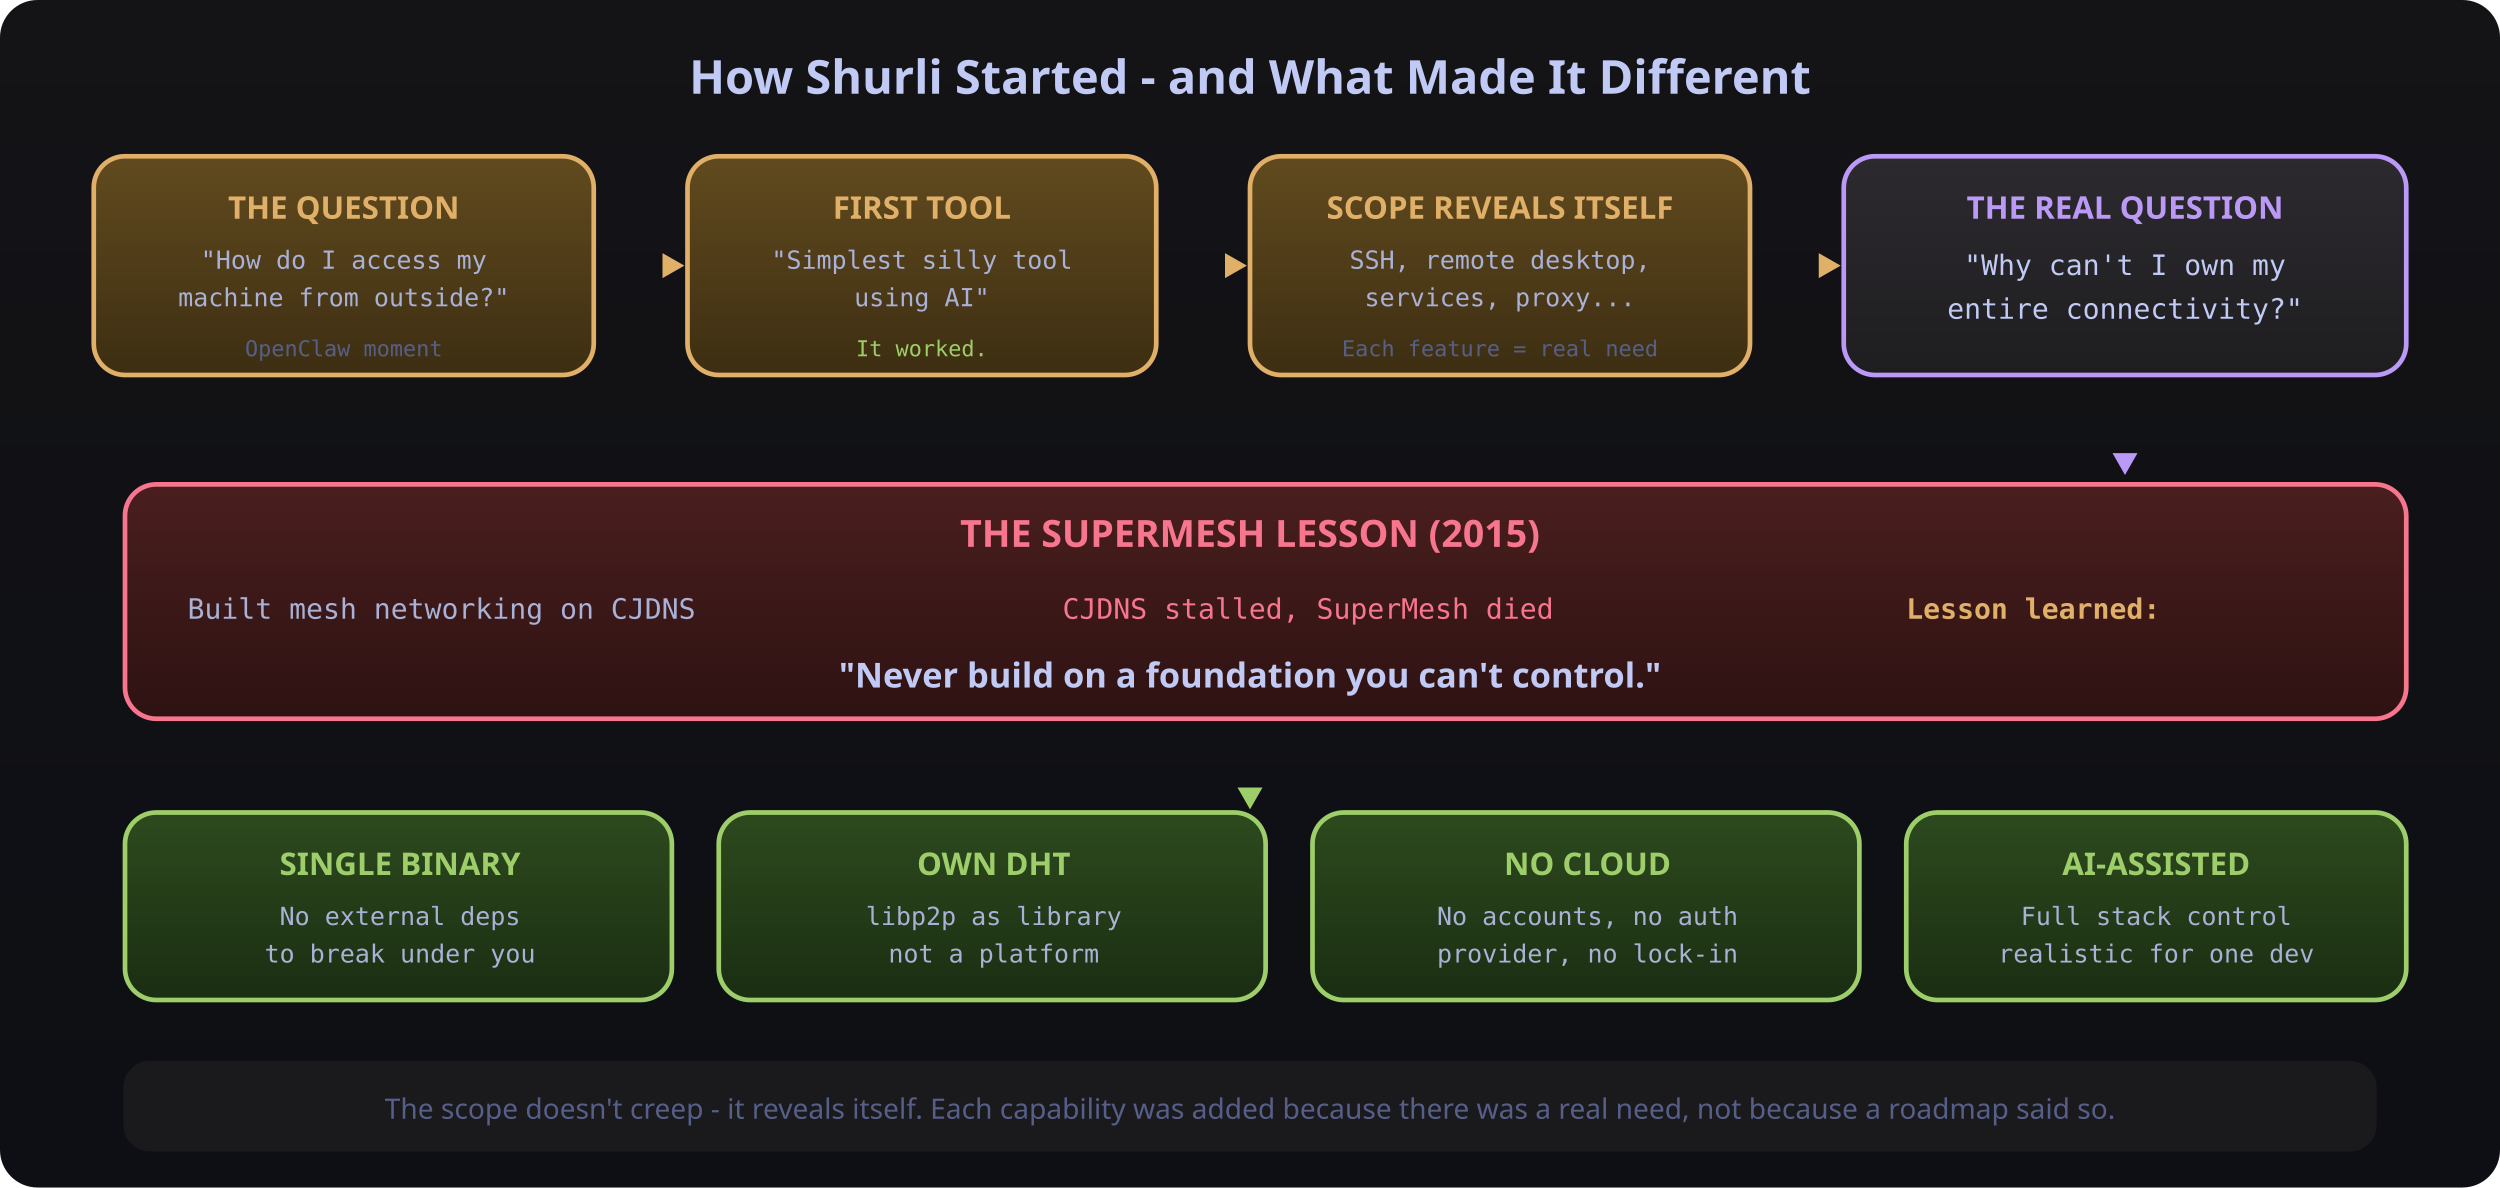
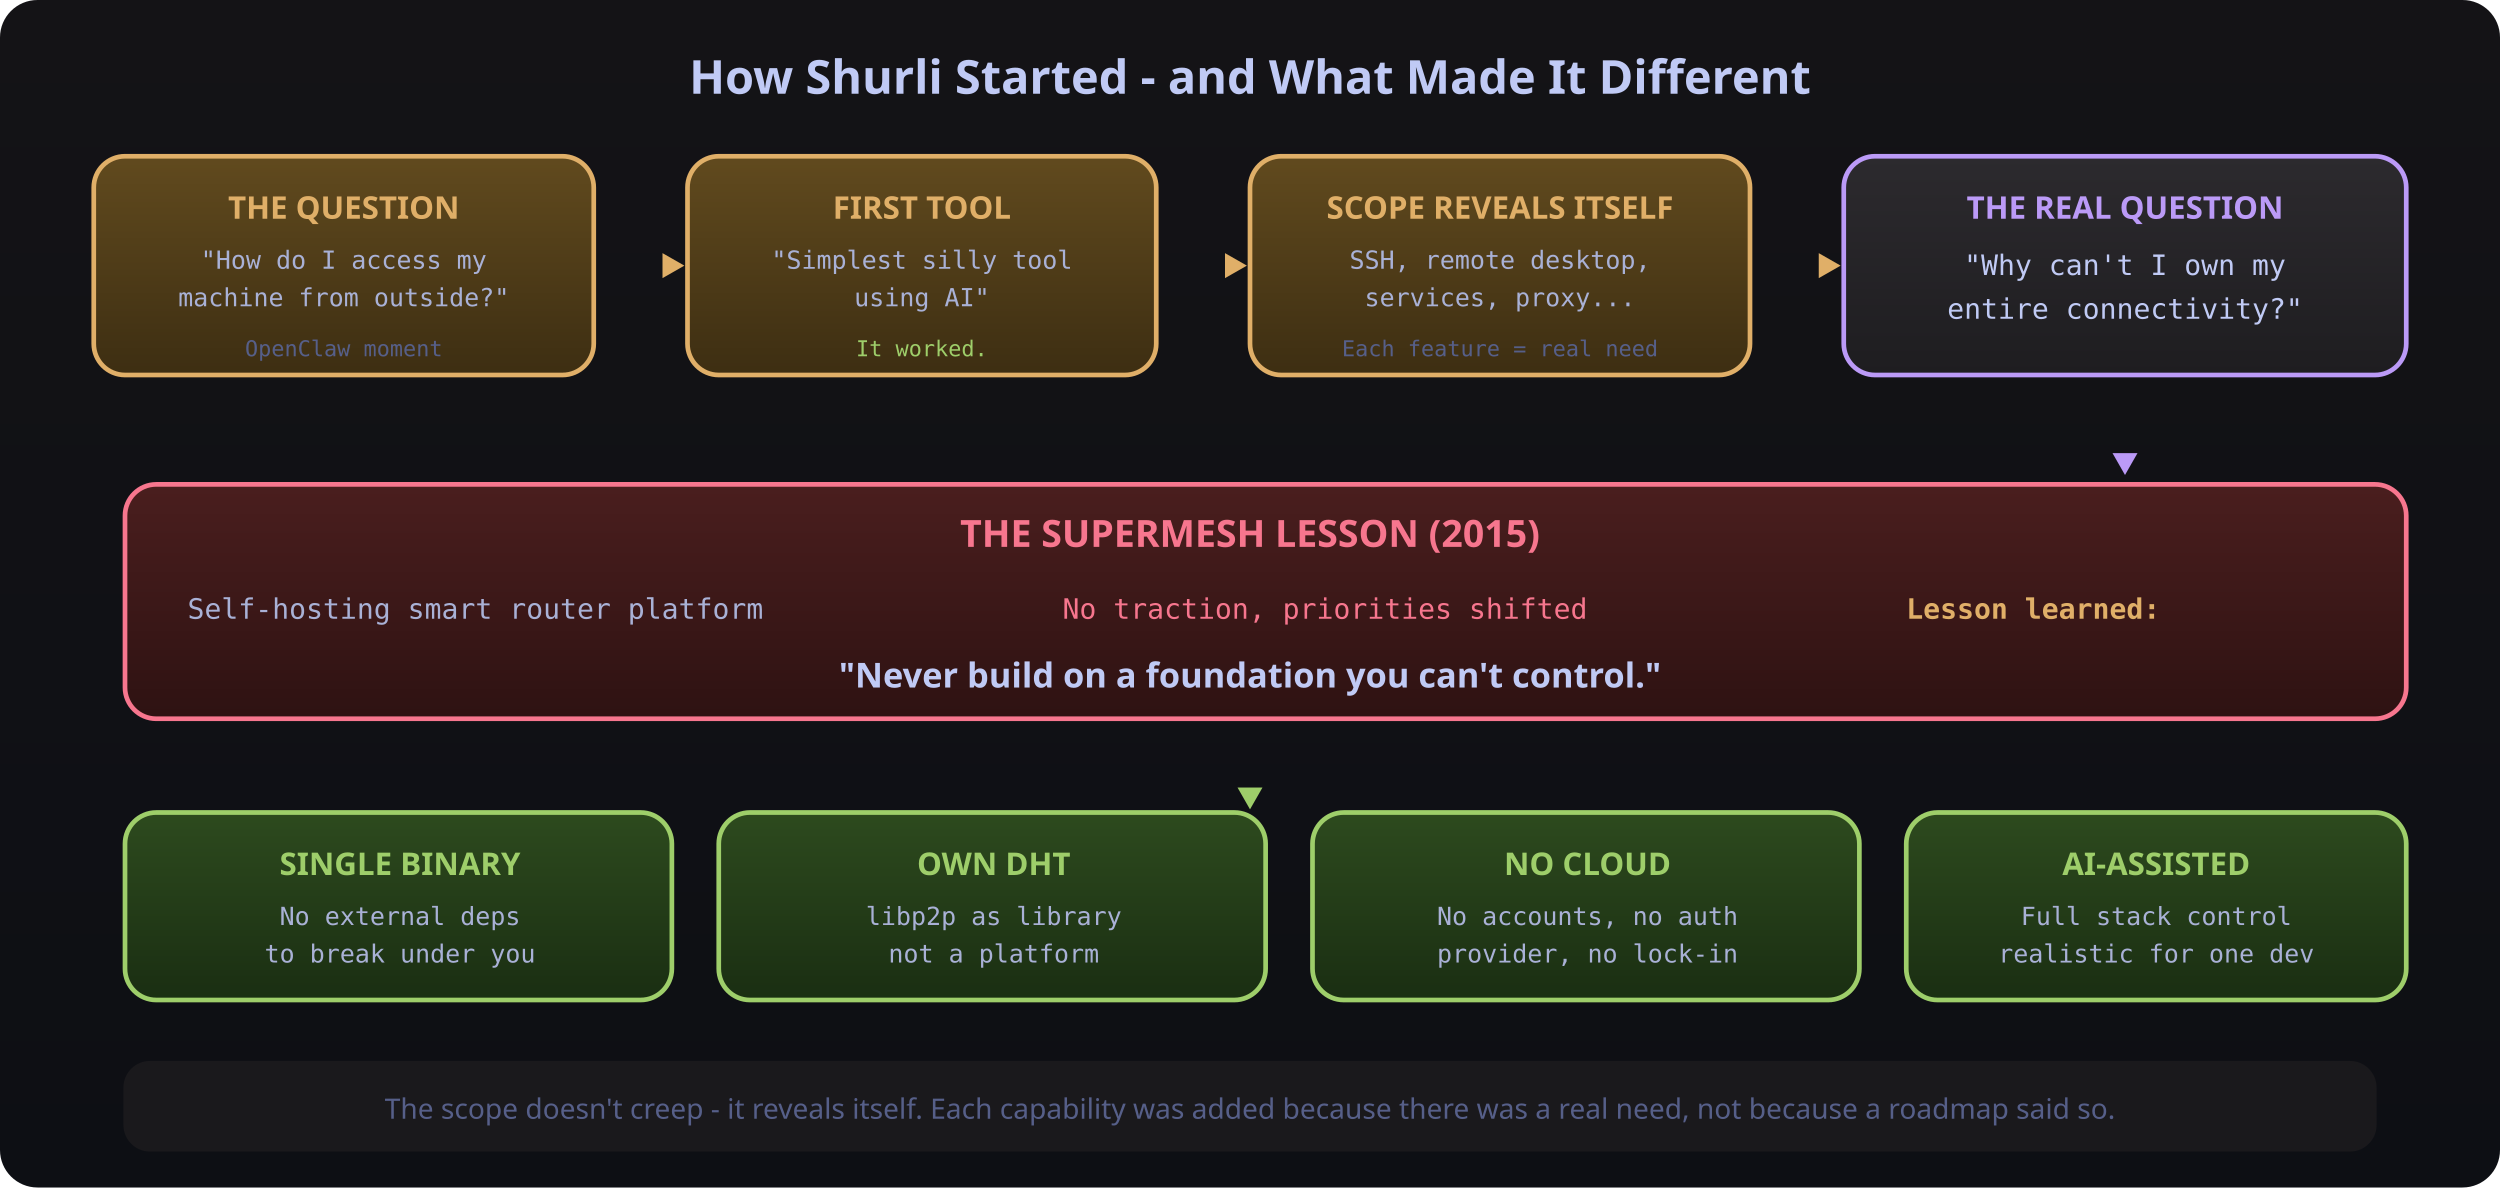
<svg xmlns="http://www.w3.org/2000/svg" viewBox="0 0 800 380">
  <defs>
    <linearGradient id="bgGrad" x1="0%" y1="0%" x2="0%" y2="100%">
      <stop offset="0%" style="stop-color:#141316" />
      <stop offset="100%" style="stop-color:#0d0f14" />
    </linearGradient>
    <linearGradient id="nodeGrad" x1="0%" y1="0%" x2="0%" y2="100%">
      <stop offset="0%" style="stop-color:#2c2a2e" />
      <stop offset="100%" style="stop-color:#1e1d20" />
    </linearGradient>
    <linearGradient id="sparkGrad" x1="0%" y1="0%" x2="0%" y2="100%">
      <stop offset="0%" style="stop-color:#614a1e" />
      <stop offset="100%" style="stop-color:#3d2e12" />
    </linearGradient>
    <linearGradient id="lessonGrad" x1="0%" y1="0%" x2="0%" y2="100%">
      <stop offset="0%" style="stop-color:#4a1e1e" />
      <stop offset="100%" style="stop-color:#2e1212" />
    </linearGradient>
    <linearGradient id="resultGrad" x1="0%" y1="0%" x2="0%" y2="100%">
      <stop offset="0%" style="stop-color:#2d4a1e" />
      <stop offset="100%" style="stop-color:#1a2e12" />
    </linearGradient>
    <filter id="glow">
      <feGaussianBlur stdDeviation="2" result="blur" />
      <feMerge>
        <feMergeNode in="blur" />
        <feMergeNode in="SourceGraphic" />
      </feMerge>
    </filter>
  </defs>
  <rect width="800" height="380" fill="url(#bgGrad)" rx="12" />
  <text x="400" y="30" text-anchor="middle" fill="#c0caf5" font-family="system-ui, sans-serif" font-size="15" font-weight="600">How Shurli Started - and What Made It Different</text>
  <rect x="30" y="50" width="160" height="70" rx="10" fill="url(#sparkGrad)" stroke="#e0af68" stroke-width="1.5" />
  <text x="110" y="70" text-anchor="middle" fill="#e0af68" font-family="system-ui, sans-serif" font-size="10" font-weight="600">THE QUESTION</text>
  <text x="110" y="86" text-anchor="middle" fill="#a9b1d6" font-family="SF Mono, monospace" font-size="8">"How do I access my</text>
  <text x="110" y="98" text-anchor="middle" fill="#a9b1d6" font-family="SF Mono, monospace" font-size="8">machine from outside?"</text>
  <text x="110" y="114" text-anchor="middle" fill="#565f89" font-family="SF Mono, monospace" font-size="7">OpenClaw moment</text>
  <line x1="190" y1="85" x2="215" y2="85" stroke="#e0af68" stroke-width="1.5" filter="url(#glow)" />
  <polygon points="212,81 219,85 212,89" fill="#e0af68" />
  <rect x="220" y="50" width="150" height="70" rx="10" fill="url(#sparkGrad)" stroke="#e0af68" stroke-width="1.5" />
  <text x="295" y="70" text-anchor="middle" fill="#e0af68" font-family="system-ui, sans-serif" font-size="10" font-weight="600">FIRST TOOL</text>
  <text x="295" y="86" text-anchor="middle" fill="#a9b1d6" font-family="SF Mono, monospace" font-size="8">"Simplest silly tool</text>
  <text x="295" y="98" text-anchor="middle" fill="#a9b1d6" font-family="SF Mono, monospace" font-size="8">using AI"</text>
  <text x="295" y="114" text-anchor="middle" fill="#9ece6a" font-family="SF Mono, monospace" font-size="7">It worked.</text>
  <line x1="370" y1="85" x2="395" y2="85" stroke="#e0af68" stroke-width="1.5" filter="url(#glow)" />
  <polygon points="392,81 399,85 392,89" fill="#e0af68" />
  <rect x="400" y="50" width="160" height="70" rx="10" fill="url(#sparkGrad)" stroke="#e0af68" stroke-width="1.5" />
  <text x="480" y="70" text-anchor="middle" fill="#e0af68" font-family="system-ui, sans-serif" font-size="10" font-weight="600">SCOPE REVEALS ITSELF</text>
  <text x="480" y="86" text-anchor="middle" fill="#a9b1d6" font-family="SF Mono, monospace" font-size="8">SSH, remote desktop,</text>
  <text x="480" y="98" text-anchor="middle" fill="#a9b1d6" font-family="SF Mono, monospace" font-size="8">services, proxy...</text>
  <text x="480" y="114" text-anchor="middle" fill="#565f89" font-family="SF Mono, monospace" font-size="7">Each feature = real need</text>
  <line x1="560" y1="85" x2="585" y2="85" stroke="#e0af68" stroke-width="1.5" filter="url(#glow)" />
  <polygon points="582,81 589,85 582,89" fill="#e0af68" />
  <rect x="590" y="50" width="180" height="70" rx="10" fill="url(#nodeGrad)" stroke="#bb9af7" stroke-width="1.5" />
  <text x="680" y="70" text-anchor="middle" fill="#bb9af7" font-family="system-ui, sans-serif" font-size="10" font-weight="600">THE REAL QUESTION</text>
  <text x="680" y="88" text-anchor="middle" fill="#c0caf5" font-family="SF Mono, monospace" font-size="9">"Why can't I own my</text>
  <text x="680" y="102" text-anchor="middle" fill="#c0caf5" font-family="SF Mono, monospace" font-size="9">entire connectivity?"</text>
  <line x1="680" y1="120" x2="680" y2="148" stroke="#bb9af7" stroke-width="1.5" filter="url(#glow)" />
  <polygon points="676,145 680,152 684,145" fill="#bb9af7" />
  <rect x="40" y="155" width="730" height="75" rx="10" fill="url(#lessonGrad)" stroke="#f7768e" stroke-width="1.5" />
  <text x="400" y="175" text-anchor="middle" fill="#f7768e" font-family="system-ui, sans-serif" font-size="12" font-weight="600">THE SUPERMESH LESSON (2015)</text>
-   <text x="60" y="198" fill="#a9b1d6" font-family="SF Mono, monospace" font-size="9">Built mesh networking on CJDNS</text>
-   <text x="340" y="198" fill="#f7768e" font-family="SF Mono, monospace" font-size="9">CJDNS stalled, SuperMesh died</text>
+   <text x="60" y="198" fill="#a9b1d6" font-family="SF Mono, monospace" font-size="9">Self-hosting smart router platform</text>
+   <text x="340" y="198" fill="#f7768e" font-family="SF Mono, monospace" font-size="9">No traction, priorities shifted</text>
  <text x="610" y="198" fill="#e0af68" font-family="SF Mono, monospace" font-size="9" font-weight="600">Lesson learned:</text>
  <text x="400" y="220" text-anchor="middle" fill="#c0caf5" font-family="system-ui, sans-serif" font-size="11" font-weight="600">"Never build on a foundation you can't control."</text>
  <line x1="400" y1="230" x2="400" y2="255" stroke="#9ece6a" stroke-width="1.5" filter="url(#glow)" />
  <polygon points="396,252 400,259 404,252" fill="#9ece6a" />
  <rect x="40" y="260" width="175" height="60" rx="10" fill="url(#resultGrad)" stroke="#9ece6a" stroke-width="1.5" />
  <text x="128" y="280" text-anchor="middle" fill="#9ece6a" font-family="system-ui, sans-serif" font-size="10" font-weight="600">SINGLE BINARY</text>
  <text x="128" y="296" text-anchor="middle" fill="#a9b1d6" font-family="SF Mono, monospace" font-size="8">No external deps</text>
  <text x="128" y="308" text-anchor="middle" fill="#a9b1d6" font-family="SF Mono, monospace" font-size="8">to break under you</text>
  <rect x="230" y="260" width="175" height="60" rx="10" fill="url(#resultGrad)" stroke="#9ece6a" stroke-width="1.5" />
  <text x="318" y="280" text-anchor="middle" fill="#9ece6a" font-family="system-ui, sans-serif" font-size="10" font-weight="600">OWN DHT</text>
  <text x="318" y="296" text-anchor="middle" fill="#a9b1d6" font-family="SF Mono, monospace" font-size="8">libp2p as library</text>
  <text x="318" y="308" text-anchor="middle" fill="#a9b1d6" font-family="SF Mono, monospace" font-size="8">not a platform</text>
  <rect x="420" y="260" width="175" height="60" rx="10" fill="url(#resultGrad)" stroke="#9ece6a" stroke-width="1.5" />
  <text x="508" y="280" text-anchor="middle" fill="#9ece6a" font-family="system-ui, sans-serif" font-size="10" font-weight="600">NO CLOUD</text>
  <text x="508" y="296" text-anchor="middle" fill="#a9b1d6" font-family="SF Mono, monospace" font-size="8">No accounts, no auth</text>
  <text x="508" y="308" text-anchor="middle" fill="#a9b1d6" font-family="SF Mono, monospace" font-size="8">provider, no lock-in</text>
  <rect x="610" y="260" width="160" height="60" rx="10" fill="url(#resultGrad)" stroke="#9ece6a" stroke-width="1.5" />
  <text x="690" y="280" text-anchor="middle" fill="#9ece6a" font-family="system-ui, sans-serif" font-size="10" font-weight="600">AI-ASSISTED</text>
  <text x="690" y="296" text-anchor="middle" fill="#a9b1d6" font-family="SF Mono, monospace" font-size="8">Full stack control</text>
  <text x="690" y="308" text-anchor="middle" fill="#a9b1d6" font-family="SF Mono, monospace" font-size="8">realistic for one dev</text>
  <rect x="40" y="340" width="720" height="28" rx="8" fill="#1a191c" stroke="#1a191c" stroke-width="1" />
  <text x="400" y="358" text-anchor="middle" fill="#565f89" font-family="system-ui, sans-serif" font-size="9">The scope doesn't creep - it reveals itself. Each capability was added because there was a real need, not because a roadmap said so.</text>
</svg>
